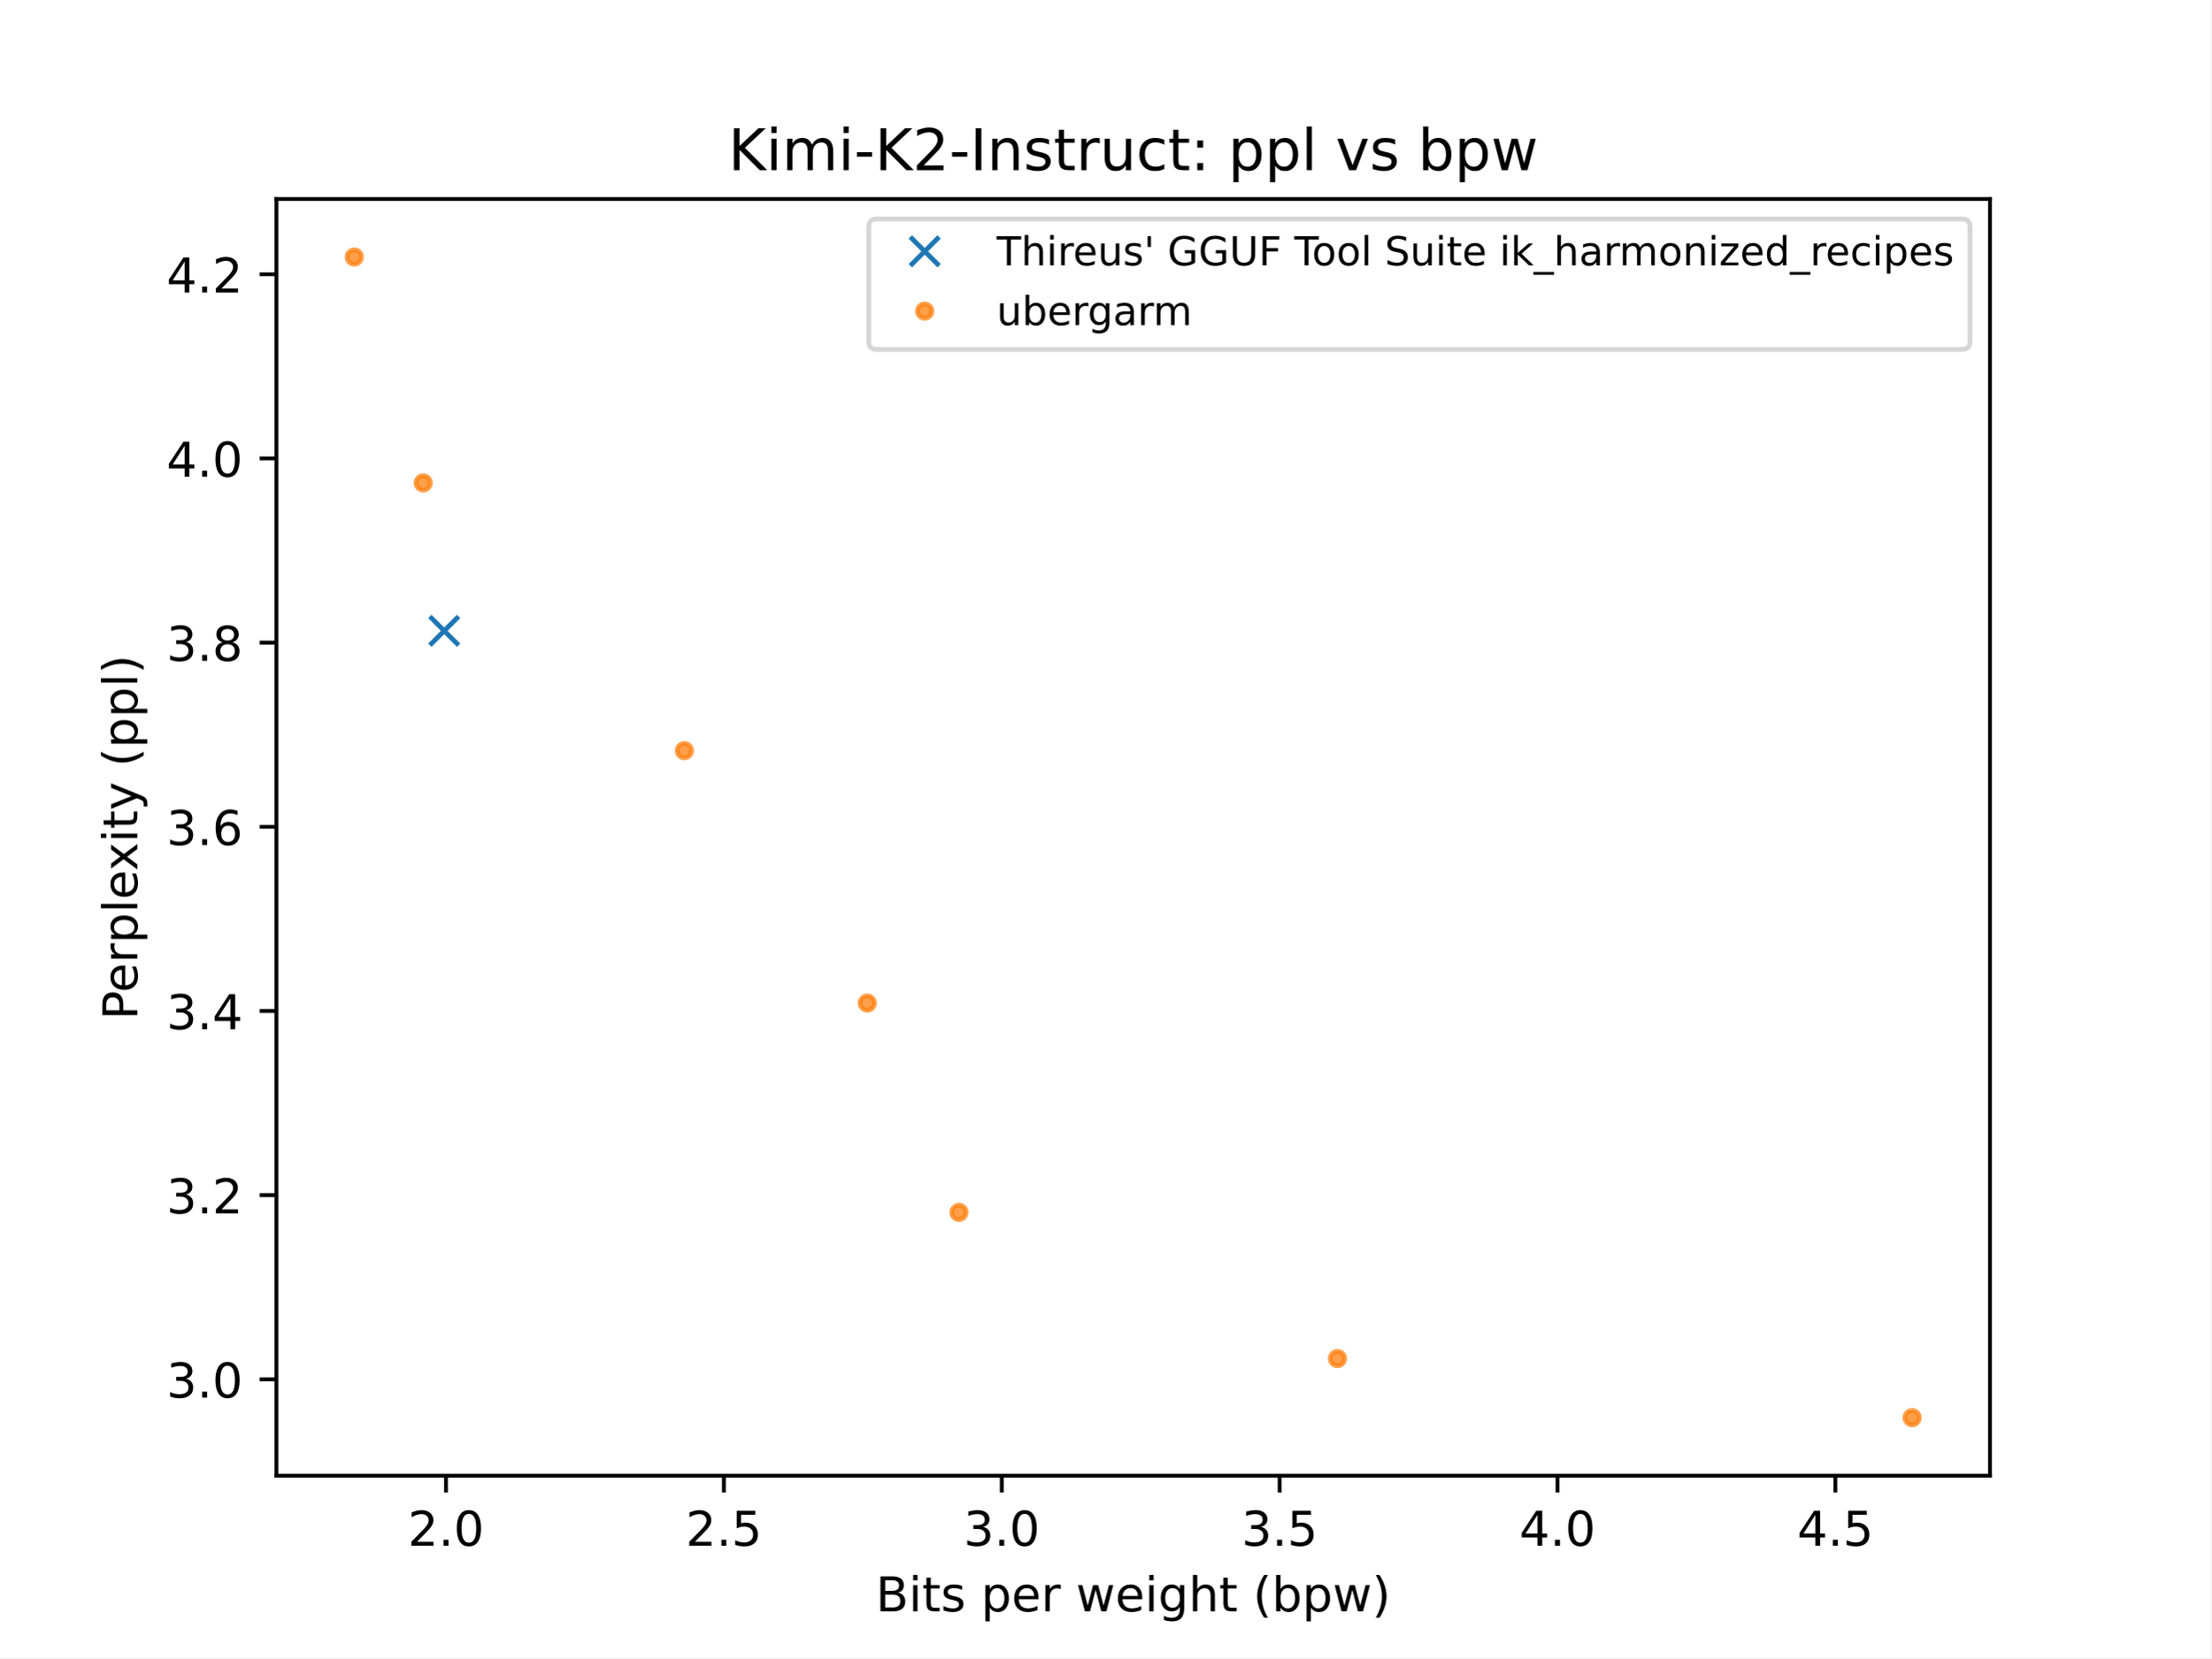
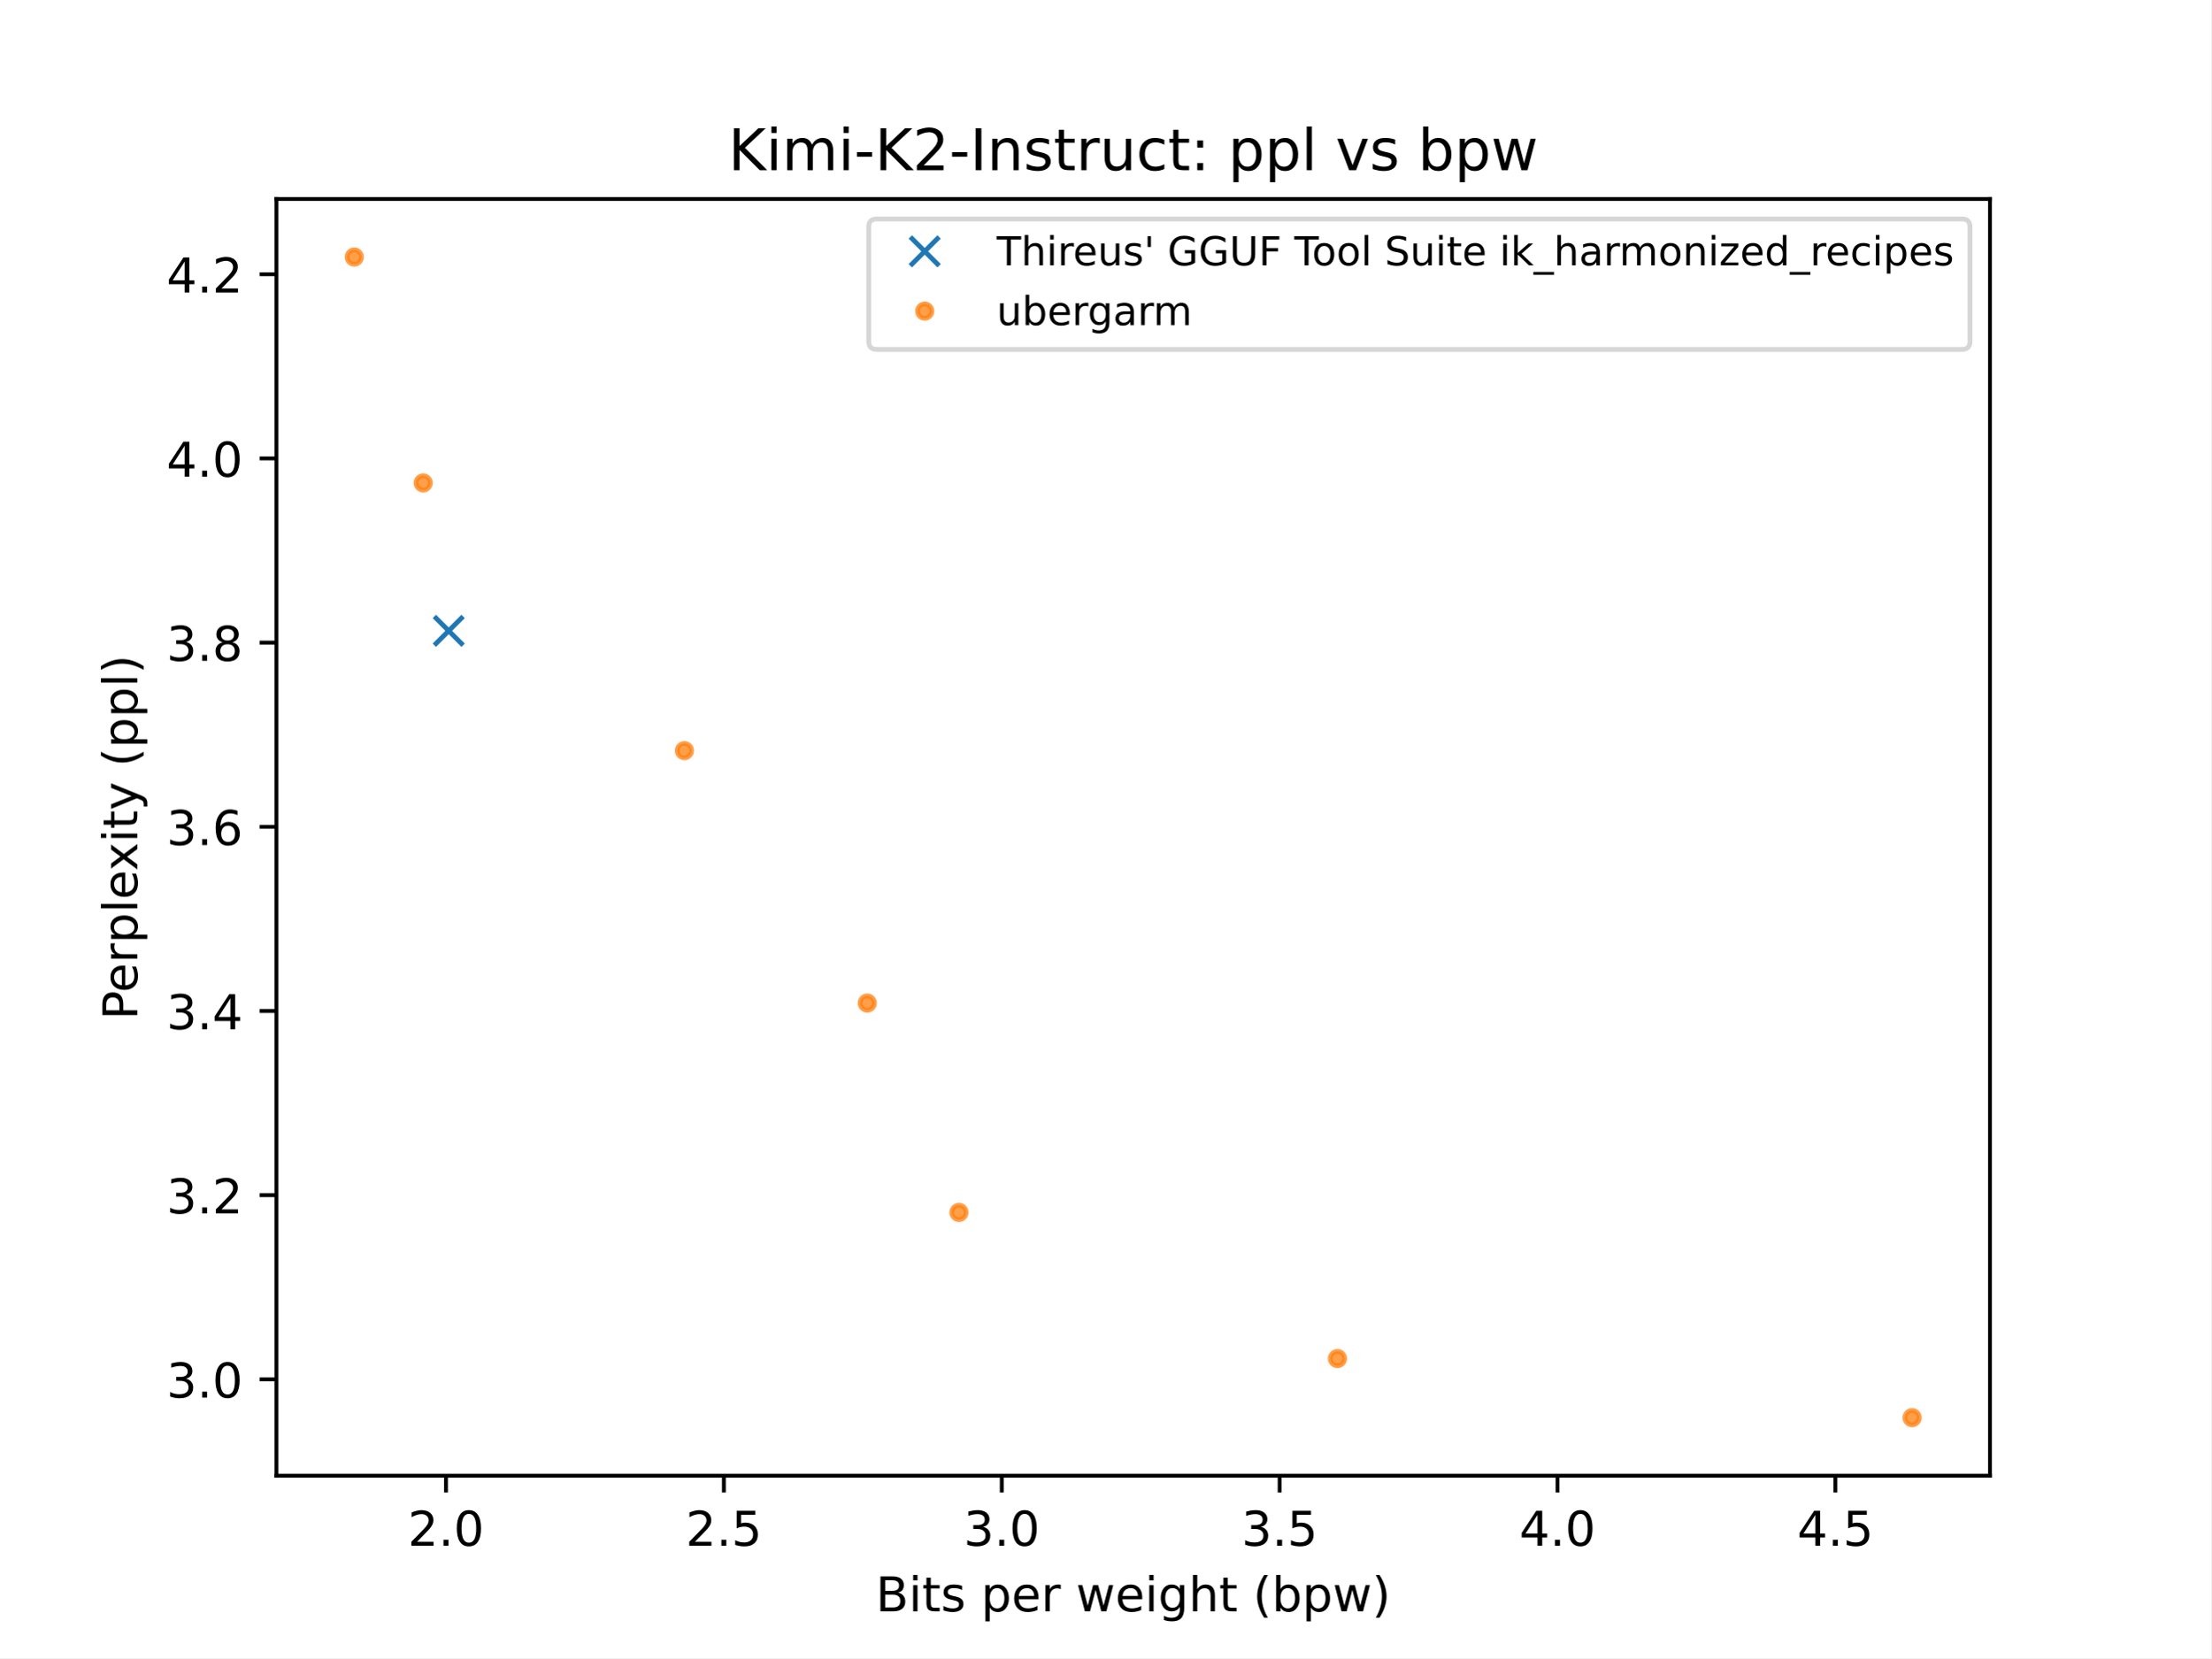
<svg xmlns="http://www.w3.org/2000/svg" xmlns:xlink="http://www.w3.org/1999/xlink" width="460.8pt" height="345.6pt" viewBox="0 0 460.8 345.6" version="1.1">
  <defs>
    <style type="text/css">*{stroke-linejoin: round; stroke-linecap: butt}</style>
  </defs>
  <g id="figure_1">
    <g id="patch_1">
      <path d="M 0 345.6  L 460.8 345.6  L 460.8 0  L 0 0  z " style="fill: #ffffff" />
    </g>
    <g id="axes_1">
      <g id="patch_2">
        <path d="M 57.6 307.584  L 414.72 307.584  L 414.72 41.472  L 57.6 41.472  z " style="fill: #ffffff" />
      </g>
      <g id="line2d_1">
        <defs>
-           <path id="med2772f014" d="M 0 1.5  C 0.398 1.5 0.779 1.342 1.061 1.061  C 1.342 0.779 1.5 0.398 1.5 0  C 1.5 -0.398 1.342 -0.779 1.061 -1.061  C 0.779 -1.342 0.398 -1.5 0 -1.5  C -0.398 -1.5 -0.779 -1.342 -1.061 -1.061  C -1.342 -0.779 -1.5 -0.398 -1.5 0  C -1.5 0.398 -1.342 0.779 -1.061 1.061  C -0.779 1.342 -0.398 1.5 0 1.5  z " style="stroke: #ff7f0e; stroke-opacity: 0.75" />
+           <path id="m430d200ddc" d="M 0 1.5  C 0.398 1.5 0.779 1.342 1.061 1.061  C 1.342 0.779 1.5 0.398 1.5 0  C 1.5 -0.398 1.342 -0.779 1.061 -1.061  C 0.779 -1.342 0.398 -1.5 0 -1.5  C -0.398 -1.5 -0.779 -1.342 -1.061 -1.061  C -1.342 -0.779 -1.5 -0.398 -1.5 0  C -1.5 0.398 -1.342 0.779 -1.061 1.061  C -0.779 1.342 -0.398 1.5 0 1.5  z " style="stroke: #ff7f0e; stroke-opacity: 0.75" />
        </defs>
-         <g clip-path="url(#p6c3a792a05)">
-           <use xlink:href="#med2772f014" x="73.833" y="53.568" style="fill: #ff7f0e; fill-opacity: 0.75; stroke: #ff7f0e; stroke-opacity: 0.75" />
-           <use xlink:href="#med2772f014" x="88.195" y="100.654" style="fill: #ff7f0e; fill-opacity: 0.75; stroke: #ff7f0e; stroke-opacity: 0.75" />
-           <use xlink:href="#med2772f014" x="142.632" y="156.456" style="fill: #ff7f0e; fill-opacity: 0.75; stroke: #ff7f0e; stroke-opacity: 0.75" />
-           <use xlink:href="#med2772f014" x="180.738" y="209.07" style="fill: #ff7f0e; fill-opacity: 0.75; stroke: #ff7f0e; stroke-opacity: 0.75" />
-           <use xlink:href="#med2772f014" x="199.849" y="252.701" style="fill: #ff7f0e; fill-opacity: 0.75; stroke: #ff7f0e; stroke-opacity: 0.75" />
-           <use xlink:href="#med2772f014" x="278.725" y="283.165" style="fill: #ff7f0e; fill-opacity: 0.75; stroke: #ff7f0e; stroke-opacity: 0.75" />
-           <use xlink:href="#med2772f014" x="398.487" y="295.488" style="fill: #ff7f0e; fill-opacity: 0.75; stroke: #ff7f0e; stroke-opacity: 0.75" />
+         <g clip-path="url(#pe4ed2058ed)">
+           <use xlink:href="#m430d200ddc" x="73.833" y="53.568" style="fill: #ff7f0e; fill-opacity: 0.75; stroke: #ff7f0e; stroke-opacity: 0.75" />
+           <use xlink:href="#m430d200ddc" x="88.195" y="100.654" style="fill: #ff7f0e; fill-opacity: 0.75; stroke: #ff7f0e; stroke-opacity: 0.75" />
+           <use xlink:href="#m430d200ddc" x="142.632" y="156.456" style="fill: #ff7f0e; fill-opacity: 0.75; stroke: #ff7f0e; stroke-opacity: 0.75" />
+           <use xlink:href="#m430d200ddc" x="180.738" y="209.07" style="fill: #ff7f0e; fill-opacity: 0.75; stroke: #ff7f0e; stroke-opacity: 0.75" />
+           <use xlink:href="#m430d200ddc" x="199.849" y="252.701" style="fill: #ff7f0e; fill-opacity: 0.75; stroke: #ff7f0e; stroke-opacity: 0.75" />
+           <use xlink:href="#m430d200ddc" x="278.725" y="283.165" style="fill: #ff7f0e; fill-opacity: 0.75; stroke: #ff7f0e; stroke-opacity: 0.75" />
+           <use xlink:href="#m430d200ddc" x="398.487" y="295.488" style="fill: #ff7f0e; fill-opacity: 0.75; stroke: #ff7f0e; stroke-opacity: 0.75" />
        </g>
      </g>
      <g id="matplotlib.axis_1">
        <g id="xtick_1">
          <g id="line2d_2">
            <defs>
-               <path id="m1cbef2deff" d="M 0 0  L 0 3.5  " style="stroke: #000000; stroke-width: 0.8" />
+               <path id="md80b199ee0" d="M 0 0  L 0 3.5  " style="stroke: #000000; stroke-width: 0.8" />
            </defs>
            <g>
-               <use xlink:href="#m1cbef2deff" x="92.944" y="307.584" style="stroke: #000000; stroke-width: 0.8" />
+               <use xlink:href="#md80b199ee0" x="92.944" y="307.584" style="stroke: #000000; stroke-width: 0.8" />
            </g>
          </g>
          <g id="text_1">
            <g transform="translate(84.99212 322.1824) scale(0.1 -0.1)">
              <defs>
                <path id="DejaVuSans-32" d="M 1228 531  L 3431 531  L 3431 0  L 469 0  L 469 531  Q 828 903 1448 1529  Q 2069 2156 2228 2338  Q 2531 2678 2651 2914  Q 2772 3150 2772 3378  Q 2772 3750 2511 3984  Q 2250 4219 1831 4219  Q 1534 4219 1204 4116  Q 875 4013 500 3803  L 500 4441  Q 881 4594 1212 4672  Q 1544 4750 1819 4750  Q 2544 4750 2975 4387  Q 3406 4025 3406 3419  Q 3406 3131 3298 2873  Q 3191 2616 2906 2266  Q 2828 2175 2409 1742  Q 1991 1309 1228 531  z " transform="scale(0.015625)" />
                <path id="DejaVuSans-2e" d="M 684 794  L 1344 794  L 1344 0  L 684 0  L 684 794  z " transform="scale(0.015625)" />
                <path id="DejaVuSans-30" d="M 2034 4250  Q 1547 4250 1301 3770  Q 1056 3291 1056 2328  Q 1056 1369 1301 889  Q 1547 409 2034 409  Q 2525 409 2770 889  Q 3016 1369 3016 2328  Q 3016 3291 2770 3770  Q 2525 4250 2034 4250  z M 2034 4750  Q 2819 4750 3233 4129  Q 3647 3509 3647 2328  Q 3647 1150 3233 529  Q 2819 -91 2034 -91  Q 1250 -91 836 529  Q 422 1150 422 2328  Q 422 3509 836 4129  Q 1250 4750 2034 4750  z " transform="scale(0.015625)" />
              </defs>
              <use xlink:href="#DejaVuSans-32" />
              <use xlink:href="#DejaVuSans-2e" transform="translate(63.62305 0)" />
              <use xlink:href="#DejaVuSans-30" transform="translate(95.41016 0)" />
            </g>
          </g>
        </g>
        <g id="xtick_2">
          <g id="line2d_3">
            <g>
-               <use xlink:href="#m1cbef2deff" x="150.856" y="307.584" style="stroke: #000000; stroke-width: 0.8" />
+               <use xlink:href="#md80b199ee0" x="150.856" y="307.584" style="stroke: #000000; stroke-width: 0.8" />
            </g>
          </g>
          <g id="text_2">
            <g transform="translate(142.9041 322.1824) scale(0.1 -0.1)">
              <defs>
                <path id="DejaVuSans-35" d="M 691 4666  L 3169 4666  L 3169 4134  L 1269 4134  L 1269 2991  Q 1406 3038 1543 3061  Q 1681 3084 1819 3084  Q 2600 3084 3056 2656  Q 3513 2228 3513 1497  Q 3513 744 3044 326  Q 2575 -91 1722 -91  Q 1428 -91 1123 -41  Q 819 9 494 109  L 494 744  Q 775 591 1075 516  Q 1375 441 1709 441  Q 2250 441 2565 725  Q 2881 1009 2881 1497  Q 2881 1984 2565 2268  Q 2250 2553 1709 2553  Q 1456 2553 1204 2497  Q 953 2441 691 2322  L 691 4666  z " transform="scale(0.015625)" />
              </defs>
              <use xlink:href="#DejaVuSans-32" />
              <use xlink:href="#DejaVuSans-2e" transform="translate(63.62305 0)" />
              <use xlink:href="#DejaVuSans-35" transform="translate(95.41016 0)" />
            </g>
          </g>
        </g>
        <g id="xtick_3">
          <g id="line2d_4">
            <g>
-               <use xlink:href="#m1cbef2deff" x="208.768" y="307.584" style="stroke: #000000; stroke-width: 0.8" />
+               <use xlink:href="#md80b199ee0" x="208.768" y="307.584" style="stroke: #000000; stroke-width: 0.8" />
            </g>
          </g>
          <g id="text_3">
            <g transform="translate(200.8161 322.1824) scale(0.1 -0.1)">
              <defs>
                <path id="DejaVuSans-33" d="M 2597 2516  Q 3050 2419 3304 2112  Q 3559 1806 3559 1356  Q 3559 666 3084 287  Q 2609 -91 1734 -91  Q 1441 -91 1130 -33  Q 819 25 488 141  L 488 750  Q 750 597 1062 519  Q 1375 441 1716 441  Q 2309 441 2620 675  Q 2931 909 2931 1356  Q 2931 1769 2642 2001  Q 2353 2234 1838 2234  L 1294 2234  L 1294 2753  L 1863 2753  Q 2328 2753 2575 2939  Q 2822 3125 2822 3475  Q 2822 3834 2567 4026  Q 2313 4219 1838 4219  Q 1578 4219 1281 4162  Q 984 4106 628 3988  L 628 4550  Q 988 4650 1302 4700  Q 1616 4750 1894 4750  Q 2613 4750 3031 4423  Q 3450 4097 3450 3541  Q 3450 3153 3228 2886  Q 3006 2619 2597 2516  z " transform="scale(0.015625)" />
              </defs>
              <use xlink:href="#DejaVuSans-33" />
              <use xlink:href="#DejaVuSans-2e" transform="translate(63.62305 0)" />
              <use xlink:href="#DejaVuSans-30" transform="translate(95.41016 0)" />
            </g>
          </g>
        </g>
        <g id="xtick_4">
          <g id="line2d_5">
            <g>
-               <use xlink:href="#m1cbef2deff" x="266.68" y="307.584" style="stroke: #000000; stroke-width: 0.8" />
+               <use xlink:href="#md80b199ee0" x="266.68" y="307.584" style="stroke: #000000; stroke-width: 0.8" />
            </g>
          </g>
          <g id="text_4">
            <g transform="translate(258.728 322.1824) scale(0.1 -0.1)">
              <use xlink:href="#DejaVuSans-33" />
              <use xlink:href="#DejaVuSans-2e" transform="translate(63.62305 0)" />
              <use xlink:href="#DejaVuSans-35" transform="translate(95.41016 0)" />
            </g>
          </g>
        </g>
        <g id="xtick_5">
          <g id="line2d_6">
            <g>
-               <use xlink:href="#m1cbef2deff" x="324.592" y="307.584" style="stroke: #000000; stroke-width: 0.8" />
+               <use xlink:href="#md80b199ee0" x="324.592" y="307.584" style="stroke: #000000; stroke-width: 0.8" />
            </g>
          </g>
          <g id="text_5">
            <g transform="translate(316.64 322.1824) scale(0.1 -0.1)">
              <defs>
                <path id="DejaVuSans-34" d="M 2419 4116  L 825 1625  L 2419 1625  L 2419 4116  z M 2253 4666  L 3047 4666  L 3047 1625  L 3713 1625  L 3713 1100  L 3047 1100  L 3047 0  L 2419 0  L 2419 1100  L 313 1100  L 313 1709  L 2253 4666  z " transform="scale(0.015625)" />
              </defs>
              <use xlink:href="#DejaVuSans-34" />
              <use xlink:href="#DejaVuSans-2e" transform="translate(63.62305 0)" />
              <use xlink:href="#DejaVuSans-30" transform="translate(95.41016 0)" />
            </g>
          </g>
        </g>
        <g id="xtick_6">
          <g id="line2d_7">
            <g>
-               <use xlink:href="#m1cbef2deff" x="382.504" y="307.584" style="stroke: #000000; stroke-width: 0.8" />
+               <use xlink:href="#md80b199ee0" x="382.504" y="307.584" style="stroke: #000000; stroke-width: 0.8" />
            </g>
          </g>
          <g id="text_6">
            <g transform="translate(374.552 322.1824) scale(0.1 -0.1)">
              <use xlink:href="#DejaVuSans-34" />
              <use xlink:href="#DejaVuSans-2e" transform="translate(63.62305 0)" />
              <use xlink:href="#DejaVuSans-35" transform="translate(95.41016 0)" />
            </g>
          </g>
        </g>
        <g id="text_7">
          <g transform="translate(182.5053 335.8606) scale(0.1 -0.1)">
            <defs>
              <path id="DejaVuSans-42" d="M 1259 2228  L 1259 519  L 2272 519  Q 2781 519 3026 730  Q 3272 941 3272 1375  Q 3272 1813 3026 2020  Q 2781 2228 2272 2228  L 1259 2228  z M 1259 4147  L 1259 2741  L 2194 2741  Q 2656 2741 2882 2914  Q 3109 3088 3109 3444  Q 3109 3797 2882 3972  Q 2656 4147 2194 4147  L 1259 4147  z M 628 4666  L 2241 4666  Q 2963 4666 3353 4366  Q 3744 4066 3744 3513  Q 3744 3084 3544 2831  Q 3344 2578 2956 2516  Q 3422 2416 3680 2098  Q 3938 1781 3938 1306  Q 3938 681 3513 340  Q 3088 0 2303 0  L 628 0  L 628 4666  z " transform="scale(0.015625)" />
              <path id="DejaVuSans-69" d="M 603 3500  L 1178 3500  L 1178 0  L 603 0  L 603 3500  z M 603 4863  L 1178 4863  L 1178 4134  L 603 4134  L 603 4863  z " transform="scale(0.015625)" />
              <path id="DejaVuSans-74" d="M 1172 4494  L 1172 3500  L 2356 3500  L 2356 3053  L 1172 3053  L 1172 1153  Q 1172 725 1289 603  Q 1406 481 1766 481  L 2356 481  L 2356 0  L 1766 0  Q 1100 0 847 248  Q 594 497 594 1153  L 594 3053  L 172 3053  L 172 3500  L 594 3500  L 594 4494  L 1172 4494  z " transform="scale(0.015625)" />
              <path id="DejaVuSans-73" d="M 2834 3397  L 2834 2853  Q 2591 2978 2328 3040  Q 2066 3103 1784 3103  Q 1356 3103 1142 2972  Q 928 2841 928 2578  Q 928 2378 1081 2264  Q 1234 2150 1697 2047  L 1894 2003  Q 2506 1872 2764 1633  Q 3022 1394 3022 966  Q 3022 478 2636 193  Q 2250 -91 1575 -91  Q 1294 -91 989 -36  Q 684 19 347 128  L 347 722  Q 666 556 975 473  Q 1284 391 1588 391  Q 1994 391 2212 530  Q 2431 669 2431 922  Q 2431 1156 2273 1281  Q 2116 1406 1581 1522  L 1381 1569  Q 847 1681 609 1914  Q 372 2147 372 2553  Q 372 3047 722 3315  Q 1072 3584 1716 3584  Q 2034 3584 2315 3537  Q 2597 3491 2834 3397  z " transform="scale(0.015625)" />
              <path id="DejaVuSans-20" transform="scale(0.015625)" />
              <path id="DejaVuSans-70" d="M 1159 525  L 1159 -1331  L 581 -1331  L 581 3500  L 1159 3500  L 1159 2969  Q 1341 3281 1617 3432  Q 1894 3584 2278 3584  Q 2916 3584 3314 3078  Q 3713 2572 3713 1747  Q 3713 922 3314 415  Q 2916 -91 2278 -91  Q 1894 -91 1617 61  Q 1341 213 1159 525  z M 3116 1747  Q 3116 2381 2855 2742  Q 2594 3103 2138 3103  Q 1681 3103 1420 2742  Q 1159 2381 1159 1747  Q 1159 1113 1420 752  Q 1681 391 2138 391  Q 2594 391 2855 752  Q 3116 1113 3116 1747  z " transform="scale(0.015625)" />
              <path id="DejaVuSans-65" d="M 3597 1894  L 3597 1613  L 953 1613  Q 991 1019 1311 708  Q 1631 397 2203 397  Q 2534 397 2845 478  Q 3156 559 3463 722  L 3463 178  Q 3153 47 2828 -22  Q 2503 -91 2169 -91  Q 1331 -91 842 396  Q 353 884 353 1716  Q 353 2575 817 3079  Q 1281 3584 2069 3584  Q 2775 3584 3186 3129  Q 3597 2675 3597 1894  z M 3022 2063  Q 3016 2534 2758 2815  Q 2500 3097 2075 3097  Q 1594 3097 1305 2825  Q 1016 2553 972 2059  L 3022 2063  z " transform="scale(0.015625)" />
              <path id="DejaVuSans-72" d="M 2631 2963  Q 2534 3019 2420 3045  Q 2306 3072 2169 3072  Q 1681 3072 1420 2755  Q 1159 2438 1159 1844  L 1159 0  L 581 0  L 581 3500  L 1159 3500  L 1159 2956  Q 1341 3275 1631 3429  Q 1922 3584 2338 3584  Q 2397 3584 2469 3576  Q 2541 3569 2628 3553  L 2631 2963  z " transform="scale(0.015625)" />
              <path id="DejaVuSans-77" d="M 269 3500  L 844 3500  L 1563 769  L 2278 3500  L 2956 3500  L 3675 769  L 4391 3500  L 4966 3500  L 4050 0  L 3372 0  L 2619 2869  L 1863 0  L 1184 0  L 269 3500  z " transform="scale(0.015625)" />
              <path id="DejaVuSans-67" d="M 2906 1791  Q 2906 2416 2648 2759  Q 2391 3103 1925 3103  Q 1463 3103 1205 2759  Q 947 2416 947 1791  Q 947 1169 1205 825  Q 1463 481 1925 481  Q 2391 481 2648 825  Q 2906 1169 2906 1791  z M 3481 434  Q 3481 -459 3084 -895  Q 2688 -1331 1869 -1331  Q 1566 -1331 1297 -1286  Q 1028 -1241 775 -1147  L 775 -588  Q 1028 -725 1275 -790  Q 1522 -856 1778 -856  Q 2344 -856 2625 -561  Q 2906 -266 2906 331  L 2906 616  Q 2728 306 2450 153  Q 2172 0 1784 0  Q 1141 0 747 490  Q 353 981 353 1791  Q 353 2603 747 3093  Q 1141 3584 1784 3584  Q 2172 3584 2450 3431  Q 2728 3278 2906 2969  L 2906 3500  L 3481 3500  L 3481 434  z " transform="scale(0.015625)" />
              <path id="DejaVuSans-68" d="M 3513 2113  L 3513 0  L 2938 0  L 2938 2094  Q 2938 2591 2744 2837  Q 2550 3084 2163 3084  Q 1697 3084 1428 2787  Q 1159 2491 1159 1978  L 1159 0  L 581 0  L 581 4863  L 1159 4863  L 1159 2956  Q 1366 3272 1645 3428  Q 1925 3584 2291 3584  Q 2894 3584 3203 3211  Q 3513 2838 3513 2113  z " transform="scale(0.015625)" />
              <path id="DejaVuSans-28" d="M 1984 4856  Q 1566 4138 1362 3434  Q 1159 2731 1159 2009  Q 1159 1288 1364 580  Q 1569 -128 1984 -844  L 1484 -844  Q 1016 -109 783 600  Q 550 1309 550 2009  Q 550 2706 781 3412  Q 1013 4119 1484 4856  L 1984 4856  z " transform="scale(0.015625)" />
              <path id="DejaVuSans-62" d="M 3116 1747  Q 3116 2381 2855 2742  Q 2594 3103 2138 3103  Q 1681 3103 1420 2742  Q 1159 2381 1159 1747  Q 1159 1113 1420 752  Q 1681 391 2138 391  Q 2594 391 2855 752  Q 3116 1113 3116 1747  z M 1159 2969  Q 1341 3281 1617 3432  Q 1894 3584 2278 3584  Q 2916 3584 3314 3078  Q 3713 2572 3713 1747  Q 3713 922 3314 415  Q 2916 -91 2278 -91  Q 1894 -91 1617 61  Q 1341 213 1159 525  L 1159 0  L 581 0  L 581 4863  L 1159 4863  L 1159 2969  z " transform="scale(0.015625)" />
              <path id="DejaVuSans-29" d="M 513 4856  L 1013 4856  Q 1481 4119 1714 3412  Q 1947 2706 1947 2009  Q 1947 1309 1714 600  Q 1481 -109 1013 -844  L 513 -844  Q 928 -128 1133 580  Q 1338 1288 1338 2009  Q 1338 2731 1133 3434  Q 928 4138 513 4856  z " transform="scale(0.015625)" />
            </defs>
            <use xlink:href="#DejaVuSans-42" />
            <use xlink:href="#DejaVuSans-69" transform="translate(68.60352 0)" />
            <use xlink:href="#DejaVuSans-74" transform="translate(96.38672 0)" />
            <use xlink:href="#DejaVuSans-73" transform="translate(135.5957 0)" />
            <use xlink:href="#DejaVuSans-20" transform="translate(187.6953 0)" />
            <use xlink:href="#DejaVuSans-70" transform="translate(219.4824 0)" />
            <use xlink:href="#DejaVuSans-65" transform="translate(282.959 0)" />
            <use xlink:href="#DejaVuSans-72" transform="translate(344.4824 0)" />
            <use xlink:href="#DejaVuSans-20" transform="translate(385.5957 0)" />
            <use xlink:href="#DejaVuSans-77" transform="translate(417.3828 0)" />
            <use xlink:href="#DejaVuSans-65" transform="translate(499.1699 0)" />
            <use xlink:href="#DejaVuSans-69" transform="translate(560.6934 0)" />
            <use xlink:href="#DejaVuSans-67" transform="translate(588.4766 0)" />
            <use xlink:href="#DejaVuSans-68" transform="translate(651.9531 0)" />
            <use xlink:href="#DejaVuSans-74" transform="translate(715.332 0)" />
            <use xlink:href="#DejaVuSans-20" transform="translate(754.541 0)" />
            <use xlink:href="#DejaVuSans-28" transform="translate(786.3281 0)" />
            <use xlink:href="#DejaVuSans-62" transform="translate(825.3418 0)" />
            <use xlink:href="#DejaVuSans-70" transform="translate(888.8184 0)" />
            <use xlink:href="#DejaVuSans-77" transform="translate(952.2949 0)" />
            <use xlink:href="#DejaVuSans-29" transform="translate(1034.082 0)" />
          </g>
        </g>
      </g>
      <g id="matplotlib.axis_2">
        <g id="ytick_1">
          <g id="line2d_8">
            <defs>
-               <path id="m634dcb278d" d="M 0 0  L -3.5 0  " style="stroke: #000000; stroke-width: 0.8" />
+               <path id="ma643b6c835" d="M 0 0  L -3.5 0  " style="stroke: #000000; stroke-width: 0.8" />
            </defs>
            <g>
-               <use xlink:href="#m634dcb278d" x="57.6" y="287.503" style="stroke: #000000; stroke-width: 0.8" />
+               <use xlink:href="#ma643b6c835" x="57.6" y="287.503" style="stroke: #000000; stroke-width: 0.8" />
            </g>
          </g>
          <g id="text_8">
            <g transform="translate(34.69687 291.3019) scale(0.1 -0.1)">
              <use xlink:href="#DejaVuSans-33" />
              <use xlink:href="#DejaVuSans-2e" transform="translate(63.62305 0)" />
              <use xlink:href="#DejaVuSans-30" transform="translate(95.41016 0)" />
            </g>
          </g>
        </g>
        <g id="ytick_2">
          <g id="line2d_9">
            <g>
-               <use xlink:href="#m634dcb278d" x="57.6" y="249.112" style="stroke: #000000; stroke-width: 0.8" />
+               <use xlink:href="#ma643b6c835" x="57.6" y="249.112" style="stroke: #000000; stroke-width: 0.8" />
            </g>
          </g>
          <g id="text_9">
            <g transform="translate(34.69687 252.9111) scale(0.1 -0.1)">
              <use xlink:href="#DejaVuSans-33" />
              <use xlink:href="#DejaVuSans-2e" transform="translate(63.62305 0)" />
              <use xlink:href="#DejaVuSans-32" transform="translate(95.41016 0)" />
            </g>
          </g>
        </g>
        <g id="ytick_3">
          <g id="line2d_10">
            <g>
-               <use xlink:href="#m634dcb278d" x="57.6" y="210.721" style="stroke: #000000; stroke-width: 0.8" />
+               <use xlink:href="#ma643b6c835" x="57.6" y="210.721" style="stroke: #000000; stroke-width: 0.8" />
            </g>
          </g>
          <g id="text_10">
            <g transform="translate(34.69687 214.5202) scale(0.1 -0.1)">
              <use xlink:href="#DejaVuSans-33" />
              <use xlink:href="#DejaVuSans-2e" transform="translate(63.62305 0)" />
              <use xlink:href="#DejaVuSans-34" transform="translate(95.41016 0)" />
            </g>
          </g>
        </g>
        <g id="ytick_4">
          <g id="line2d_11">
            <g>
-               <use xlink:href="#m634dcb278d" x="57.6" y="172.33" style="stroke: #000000; stroke-width: 0.8" />
+               <use xlink:href="#ma643b6c835" x="57.6" y="172.33" style="stroke: #000000; stroke-width: 0.8" />
            </g>
          </g>
          <g id="text_11">
            <g transform="translate(34.69687 176.1293) scale(0.1 -0.1)">
              <defs>
                <path id="DejaVuSans-36" d="M 2113 2584  Q 1688 2584 1439 2293  Q 1191 2003 1191 1497  Q 1191 994 1439 701  Q 1688 409 2113 409  Q 2538 409 2786 701  Q 3034 994 3034 1497  Q 3034 2003 2786 2293  Q 2538 2584 2113 2584  z M 3366 4563  L 3366 3988  Q 3128 4100 2886 4159  Q 2644 4219 2406 4219  Q 1781 4219 1451 3797  Q 1122 3375 1075 2522  Q 1259 2794 1537 2939  Q 1816 3084 2150 3084  Q 2853 3084 3261 2657  Q 3669 2231 3669 1497  Q 3669 778 3244 343  Q 2819 -91 2113 -91  Q 1303 -91 875 529  Q 447 1150 447 2328  Q 447 3434 972 4092  Q 1497 4750 2381 4750  Q 2619 4750 2861 4703  Q 3103 4656 3366 4563  z " transform="scale(0.015625)" />
              </defs>
              <use xlink:href="#DejaVuSans-33" />
              <use xlink:href="#DejaVuSans-2e" transform="translate(63.62305 0)" />
              <use xlink:href="#DejaVuSans-36" transform="translate(95.41016 0)" />
            </g>
          </g>
        </g>
        <g id="ytick_5">
          <g id="line2d_12">
            <g>
-               <use xlink:href="#m634dcb278d" x="57.6" y="133.939" style="stroke: #000000; stroke-width: 0.8" />
+               <use xlink:href="#ma643b6c835" x="57.6" y="133.939" style="stroke: #000000; stroke-width: 0.8" />
            </g>
          </g>
          <g id="text_12">
            <g transform="translate(34.69687 137.7385) scale(0.1 -0.1)">
              <defs>
                <path id="DejaVuSans-38" d="M 2034 2216  Q 1584 2216 1326 1975  Q 1069 1734 1069 1313  Q 1069 891 1326 650  Q 1584 409 2034 409  Q 2484 409 2743 651  Q 3003 894 3003 1313  Q 3003 1734 2745 1975  Q 2488 2216 2034 2216  z M 1403 2484  Q 997 2584 770 2862  Q 544 3141 544 3541  Q 544 4100 942 4425  Q 1341 4750 2034 4750  Q 2731 4750 3128 4425  Q 3525 4100 3525 3541  Q 3525 3141 3298 2862  Q 3072 2584 2669 2484  Q 3125 2378 3379 2068  Q 3634 1759 3634 1313  Q 3634 634 3220 271  Q 2806 -91 2034 -91  Q 1263 -91 848 271  Q 434 634 434 1313  Q 434 1759 690 2068  Q 947 2378 1403 2484  z M 1172 3481  Q 1172 3119 1398 2916  Q 1625 2713 2034 2713  Q 2441 2713 2670 2916  Q 2900 3119 2900 3481  Q 2900 3844 2670 4047  Q 2441 4250 2034 4250  Q 1625 4250 1398 4047  Q 1172 3844 1172 3481  z " transform="scale(0.015625)" />
              </defs>
              <use xlink:href="#DejaVuSans-33" />
              <use xlink:href="#DejaVuSans-2e" transform="translate(63.62305 0)" />
              <use xlink:href="#DejaVuSans-38" transform="translate(95.41016 0)" />
            </g>
          </g>
        </g>
        <g id="ytick_6">
          <g id="line2d_13">
            <g>
-               <use xlink:href="#m634dcb278d" x="57.6" y="95.548" style="stroke: #000000; stroke-width: 0.8" />
+               <use xlink:href="#ma643b6c835" x="57.6" y="95.548" style="stroke: #000000; stroke-width: 0.8" />
            </g>
          </g>
          <g id="text_13">
            <g transform="translate(34.69687 99.34762) scale(0.1 -0.1)">
              <use xlink:href="#DejaVuSans-34" />
              <use xlink:href="#DejaVuSans-2e" transform="translate(63.62305 0)" />
              <use xlink:href="#DejaVuSans-30" transform="translate(95.41016 0)" />
            </g>
          </g>
        </g>
        <g id="ytick_7">
          <g id="line2d_14">
            <g>
-               <use xlink:href="#m634dcb278d" x="57.6" y="57.158" style="stroke: #000000; stroke-width: 0.8" />
+               <use xlink:href="#ma643b6c835" x="57.6" y="57.158" style="stroke: #000000; stroke-width: 0.8" />
            </g>
          </g>
          <g id="text_14">
            <g transform="translate(34.69687 60.95676) scale(0.1 -0.1)">
              <use xlink:href="#DejaVuSans-34" />
              <use xlink:href="#DejaVuSans-2e" transform="translate(63.62305 0)" />
              <use xlink:href="#DejaVuSans-32" transform="translate(95.41016 0)" />
            </g>
          </g>
        </g>
        <g id="text_15">
          <g transform="translate(28.61719 212.5421) rotate(-90) scale(0.1 -0.1)">
            <defs>
              <path id="DejaVuSans-50" d="M 1259 4147  L 1259 2394  L 2053 2394  Q 2494 2394 2734 2622  Q 2975 2850 2975 3272  Q 2975 3691 2734 3919  Q 2494 4147 2053 4147  L 1259 4147  z M 628 4666  L 2053 4666  Q 2838 4666 3239 4311  Q 3641 3956 3641 3272  Q 3641 2581 3239 2228  Q 2838 1875 2053 1875  L 1259 1875  L 1259 0  L 628 0  L 628 4666  z " transform="scale(0.015625)" />
              <path id="DejaVuSans-6c" d="M 603 4863  L 1178 4863  L 1178 0  L 603 0  L 603 4863  z " transform="scale(0.015625)" />
              <path id="DejaVuSans-78" d="M 3513 3500  L 2247 1797  L 3578 0  L 2900 0  L 1881 1375  L 863 0  L 184 0  L 1544 1831  L 300 3500  L 978 3500  L 1906 2253  L 2834 3500  L 3513 3500  z " transform="scale(0.015625)" />
              <path id="DejaVuSans-79" d="M 2059 -325  Q 1816 -950 1584 -1140  Q 1353 -1331 966 -1331  L 506 -1331  L 506 -850  L 844 -850  Q 1081 -850 1212 -737  Q 1344 -625 1503 -206  L 1606 56  L 191 3500  L 800 3500  L 1894 763  L 2988 3500  L 3597 3500  L 2059 -325  z " transform="scale(0.015625)" />
            </defs>
            <use xlink:href="#DejaVuSans-50" />
            <use xlink:href="#DejaVuSans-65" transform="translate(56.67773 0)" />
            <use xlink:href="#DejaVuSans-72" transform="translate(118.2012 0)" />
            <use xlink:href="#DejaVuSans-70" transform="translate(159.3145 0)" />
            <use xlink:href="#DejaVuSans-6c" transform="translate(222.791 0)" />
            <use xlink:href="#DejaVuSans-65" transform="translate(250.5742 0)" />
            <use xlink:href="#DejaVuSans-78" transform="translate(310.3477 0)" />
            <use xlink:href="#DejaVuSans-69" transform="translate(369.5273 0)" />
            <use xlink:href="#DejaVuSans-74" transform="translate(397.3105 0)" />
            <use xlink:href="#DejaVuSans-79" transform="translate(436.5195 0)" />
            <use xlink:href="#DejaVuSans-20" transform="translate(495.6992 0)" />
            <use xlink:href="#DejaVuSans-28" transform="translate(527.4863 0)" />
            <use xlink:href="#DejaVuSans-70" transform="translate(566.5 0)" />
            <use xlink:href="#DejaVuSans-70" transform="translate(629.9766 0)" />
            <use xlink:href="#DejaVuSans-6c" transform="translate(693.4531 0)" />
            <use xlink:href="#DejaVuSans-29" transform="translate(721.2363 0)" />
          </g>
        </g>
      </g>
      <g id="line2d_15">
        <defs>
-           <path id="mb78f4445e5" d="M -3 3  L 3 -3  M -3 -3  L 3 3  " style="stroke: #1f77b4" />
+           <path id="m05977c775b" d="M -3 3  L 3 -3  M -3 -3  L 3 3  " style="stroke: #1f77b4" />
        </defs>
-         <g clip-path="url(#p6c3a792a05)">
-           <use xlink:href="#mb78f4445e5" x="92.573" y="131.482" style="fill: #1f77b4; stroke: #1f77b4" />
+         <g clip-path="url(#pe4ed2058ed)">
+           <use xlink:href="#m05977c775b" x="93.511" y="131.482" style="fill: #1f77b4; stroke: #1f77b4" />
        </g>
      </g>
      <g id="patch_3">
        <path d="M 57.6 307.584  L 57.6 41.472  " style="fill: none; stroke: #000000; stroke-width: 0.8; stroke-linejoin: miter; stroke-linecap: square" />
      </g>
      <g id="patch_4">
        <path d="M 414.72 307.584  L 414.72 41.472  " style="fill: none; stroke: #000000; stroke-width: 0.8; stroke-linejoin: miter; stroke-linecap: square" />
      </g>
      <g id="patch_5">
        <path d="M 57.6 307.584  L 414.72 307.584  " style="fill: none; stroke: #000000; stroke-width: 0.8; stroke-linejoin: miter; stroke-linecap: square" />
      </g>
      <g id="patch_6">
        <path d="M 57.6 41.472  L 414.72 41.472  " style="fill: none; stroke: #000000; stroke-width: 0.8; stroke-linejoin: miter; stroke-linecap: square" />
      </g>
      <g id="text_16">
        <g transform="translate(151.7663 35.472) scale(0.12 -0.12)">
          <defs>
            <path id="DejaVuSans-4b" d="M 628 4666  L 1259 4666  L 1259 2694  L 3353 4666  L 4166 4666  L 1850 2491  L 4331 0  L 3500 0  L 1259 2247  L 1259 0  L 628 0  L 628 4666  z " transform="scale(0.015625)" />
            <path id="DejaVuSans-6d" d="M 3328 2828  Q 3544 3216 3844 3400  Q 4144 3584 4550 3584  Q 5097 3584 5394 3201  Q 5691 2819 5691 2113  L 5691 0  L 5113 0  L 5113 2094  Q 5113 2597 4934 2840  Q 4756 3084 4391 3084  Q 3944 3084 3684 2787  Q 3425 2491 3425 1978  L 3425 0  L 2847 0  L 2847 2094  Q 2847 2600 2669 2842  Q 2491 3084 2119 3084  Q 1678 3084 1418 2786  Q 1159 2488 1159 1978  L 1159 0  L 581 0  L 581 3500  L 1159 3500  L 1159 2956  Q 1356 3278 1631 3431  Q 1906 3584 2284 3584  Q 2666 3584 2933 3390  Q 3200 3197 3328 2828  z " transform="scale(0.015625)" />
            <path id="DejaVuSans-2d" d="M 313 2009  L 1997 2009  L 1997 1497  L 313 1497  L 313 2009  z " transform="scale(0.015625)" />
            <path id="DejaVuSans-49" d="M 628 4666  L 1259 4666  L 1259 0  L 628 0  L 628 4666  z " transform="scale(0.015625)" />
            <path id="DejaVuSans-6e" d="M 3513 2113  L 3513 0  L 2938 0  L 2938 2094  Q 2938 2591 2744 2837  Q 2550 3084 2163 3084  Q 1697 3084 1428 2787  Q 1159 2491 1159 1978  L 1159 0  L 581 0  L 581 3500  L 1159 3500  L 1159 2956  Q 1366 3272 1645 3428  Q 1925 3584 2291 3584  Q 2894 3584 3203 3211  Q 3513 2838 3513 2113  z " transform="scale(0.015625)" />
            <path id="DejaVuSans-75" d="M 544 1381  L 544 3500  L 1119 3500  L 1119 1403  Q 1119 906 1312 657  Q 1506 409 1894 409  Q 2359 409 2629 706  Q 2900 1003 2900 1516  L 2900 3500  L 3475 3500  L 3475 0  L 2900 0  L 2900 538  Q 2691 219 2414 64  Q 2138 -91 1772 -91  Q 1169 -91 856 284  Q 544 659 544 1381  z M 1991 3584  L 1991 3584  z " transform="scale(0.015625)" />
            <path id="DejaVuSans-63" d="M 3122 3366  L 3122 2828  Q 2878 2963 2633 3030  Q 2388 3097 2138 3097  Q 1578 3097 1268 2742  Q 959 2388 959 1747  Q 959 1106 1268 751  Q 1578 397 2138 397  Q 2388 397 2633 464  Q 2878 531 3122 666  L 3122 134  Q 2881 22 2623 -34  Q 2366 -91 2075 -91  Q 1284 -91 818 406  Q 353 903 353 1747  Q 353 2603 823 3093  Q 1294 3584 2113 3584  Q 2378 3584 2631 3529  Q 2884 3475 3122 3366  z " transform="scale(0.015625)" />
            <path id="DejaVuSans-3a" d="M 750 794  L 1409 794  L 1409 0  L 750 0  L 750 794  z M 750 3309  L 1409 3309  L 1409 2516  L 750 2516  L 750 3309  z " transform="scale(0.015625)" />
            <path id="DejaVuSans-76" d="M 191 3500  L 800 3500  L 1894 563  L 2988 3500  L 3597 3500  L 2284 0  L 1503 0  L 191 3500  z " transform="scale(0.015625)" />
          </defs>
          <use xlink:href="#DejaVuSans-4b" />
          <use xlink:href="#DejaVuSans-69" transform="translate(65.57617 0)" />
          <use xlink:href="#DejaVuSans-6d" transform="translate(93.35938 0)" />
          <use xlink:href="#DejaVuSans-69" transform="translate(190.7715 0)" />
          <use xlink:href="#DejaVuSans-2d" transform="translate(218.5547 0)" />
          <use xlink:href="#DejaVuSans-4b" transform="translate(254.6387 0)" />
          <use xlink:href="#DejaVuSans-32" transform="translate(320.2148 0)" />
          <use xlink:href="#DejaVuSans-2d" transform="translate(383.8379 0)" />
          <use xlink:href="#DejaVuSans-49" transform="translate(419.9219 0)" />
          <use xlink:href="#DejaVuSans-6e" transform="translate(449.4141 0)" />
          <use xlink:href="#DejaVuSans-73" transform="translate(512.793 0)" />
          <use xlink:href="#DejaVuSans-74" transform="translate(564.8926 0)" />
          <use xlink:href="#DejaVuSans-72" transform="translate(604.1016 0)" />
          <use xlink:href="#DejaVuSans-75" transform="translate(645.2148 0)" />
          <use xlink:href="#DejaVuSans-63" transform="translate(708.5938 0)" />
          <use xlink:href="#DejaVuSans-74" transform="translate(763.5742 0)" />
          <use xlink:href="#DejaVuSans-3a" transform="translate(802.7832 0)" />
          <use xlink:href="#DejaVuSans-20" transform="translate(836.4746 0)" />
          <use xlink:href="#DejaVuSans-70" transform="translate(868.2617 0)" />
          <use xlink:href="#DejaVuSans-70" transform="translate(931.7383 0)" />
          <use xlink:href="#DejaVuSans-6c" transform="translate(995.2148 0)" />
          <use xlink:href="#DejaVuSans-20" transform="translate(1022.998 0)" />
          <use xlink:href="#DejaVuSans-76" transform="translate(1054.785 0)" />
          <use xlink:href="#DejaVuSans-73" transform="translate(1113.965 0)" />
          <use xlink:href="#DejaVuSans-20" transform="translate(1166.064 0)" />
          <use xlink:href="#DejaVuSans-62" transform="translate(1197.852 0)" />
          <use xlink:href="#DejaVuSans-70" transform="translate(1261.328 0)" />
          <use xlink:href="#DejaVuSans-77" transform="translate(1324.805 0)" />
        </g>
      </g>
      <g id="legend_1">
        <g id="patch_7">
          <path d="M 182.713 72.821  L 408.889 72.821  Q 410.555 72.821 410.555 71.155  L 410.555 47.303  Q 410.555 45.637 408.889 45.637  L 182.713 45.637  Q 181.047 45.637 181.047 47.303  L 181.047 71.155  Q 181.047 72.821 182.713 72.821  z " style="fill: #ffffff; opacity: 0.8; stroke: #cccccc; stroke-linejoin: miter" />
        </g>
        <g id="line2d_16">
          <g>
-             <use xlink:href="#mb78f4445e5" x="192.709" y="52.383" style="fill: #1f77b4; stroke: #1f77b4" />
+             <use xlink:href="#m05977c775b" x="192.709" y="52.383" style="fill: #1f77b4; stroke: #1f77b4" />
          </g>
        </g>
        <g id="text_17">
          <g transform="translate(207.7026 55.2985) scale(0.0833 -0.0833)">
            <defs>
              <path id="DejaVuSans-54" d="M -19 4666  L 3928 4666  L 3928 4134  L 2272 4134  L 2272 0  L 1638 0  L 1638 4134  L -19 4134  L -19 4666  z " transform="scale(0.015625)" />
              <path id="DejaVuSans-27" d="M 1147 4666  L 1147 2931  L 616 2931  L 616 4666  L 1147 4666  z " transform="scale(0.015625)" />
              <path id="DejaVuSans-47" d="M 3809 666  L 3809 1919  L 2778 1919  L 2778 2438  L 4434 2438  L 4434 434  Q 4069 175 3628 42  Q 3188 -91 2688 -91  Q 1594 -91 976 548  Q 359 1188 359 2328  Q 359 3472 976 4111  Q 1594 4750 2688 4750  Q 3144 4750 3555 4637  Q 3966 4525 4313 4306  L 4313 3634  Q 3963 3931 3569 4081  Q 3175 4231 2741 4231  Q 1884 4231 1454 3753  Q 1025 3275 1025 2328  Q 1025 1384 1454 906  Q 1884 428 2741 428  Q 3075 428 3337 486  Q 3600 544 3809 666  z " transform="scale(0.015625)" />
              <path id="DejaVuSans-55" d="M 556 4666  L 1191 4666  L 1191 1831  Q 1191 1081 1462 751  Q 1734 422 2344 422  Q 2950 422 3222 751  Q 3494 1081 3494 1831  L 3494 4666  L 4128 4666  L 4128 1753  Q 4128 841 3676 375  Q 3225 -91 2344 -91  Q 1459 -91 1007 375  Q 556 841 556 1753  L 556 4666  z " transform="scale(0.015625)" />
              <path id="DejaVuSans-46" d="M 628 4666  L 3309 4666  L 3309 4134  L 1259 4134  L 1259 2759  L 3109 2759  L 3109 2228  L 1259 2228  L 1259 0  L 628 0  L 628 4666  z " transform="scale(0.015625)" />
              <path id="DejaVuSans-6f" d="M 1959 3097  Q 1497 3097 1228 2736  Q 959 2375 959 1747  Q 959 1119 1226 758  Q 1494 397 1959 397  Q 2419 397 2687 759  Q 2956 1122 2956 1747  Q 2956 2369 2687 2733  Q 2419 3097 1959 3097  z M 1959 3584  Q 2709 3584 3137 3096  Q 3566 2609 3566 1747  Q 3566 888 3137 398  Q 2709 -91 1959 -91  Q 1206 -91 779 398  Q 353 888 353 1747  Q 353 2609 779 3096  Q 1206 3584 1959 3584  z " transform="scale(0.015625)" />
              <path id="DejaVuSans-53" d="M 3425 4513  L 3425 3897  Q 3066 4069 2747 4153  Q 2428 4238 2131 4238  Q 1616 4238 1336 4038  Q 1056 3838 1056 3469  Q 1056 3159 1242 3001  Q 1428 2844 1947 2747  L 2328 2669  Q 3034 2534 3370 2195  Q 3706 1856 3706 1288  Q 3706 609 3251 259  Q 2797 -91 1919 -91  Q 1588 -91 1214 -16  Q 841 59 441 206  L 441 856  Q 825 641 1194 531  Q 1563 422 1919 422  Q 2459 422 2753 634  Q 3047 847 3047 1241  Q 3047 1584 2836 1778  Q 2625 1972 2144 2069  L 1759 2144  Q 1053 2284 737 2584  Q 422 2884 422 3419  Q 422 4038 858 4394  Q 1294 4750 2059 4750  Q 2388 4750 2728 4690  Q 3069 4631 3425 4513  z " transform="scale(0.015625)" />
              <path id="DejaVuSans-6b" d="M 581 4863  L 1159 4863  L 1159 1991  L 2875 3500  L 3609 3500  L 1753 1863  L 3688 0  L 2938 0  L 1159 1709  L 1159 0  L 581 0  L 581 4863  z " transform="scale(0.015625)" />
              <path id="DejaVuSans-5f" d="M 3263 -1063  L 3263 -1509  L -63 -1509  L -63 -1063  L 3263 -1063  z " transform="scale(0.015625)" />
              <path id="DejaVuSans-61" d="M 2194 1759  Q 1497 1759 1228 1600  Q 959 1441 959 1056  Q 959 750 1161 570  Q 1363 391 1709 391  Q 2188 391 2477 730  Q 2766 1069 2766 1631  L 2766 1759  L 2194 1759  z M 3341 1997  L 3341 0  L 2766 0  L 2766 531  Q 2569 213 2275 61  Q 1981 -91 1556 -91  Q 1019 -91 701 211  Q 384 513 384 1019  Q 384 1609 779 1909  Q 1175 2209 1959 2209  L 2766 2209  L 2766 2266  Q 2766 2663 2505 2880  Q 2244 3097 1772 3097  Q 1472 3097 1187 3025  Q 903 2953 641 2809  L 641 3341  Q 956 3463 1253 3523  Q 1550 3584 1831 3584  Q 2591 3584 2966 3190  Q 3341 2797 3341 1997  z " transform="scale(0.015625)" />
              <path id="DejaVuSans-7a" d="M 353 3500  L 3084 3500  L 3084 2975  L 922 459  L 3084 459  L 3084 0  L 275 0  L 275 525  L 2438 3041  L 353 3041  L 353 3500  z " transform="scale(0.015625)" />
              <path id="DejaVuSans-64" d="M 2906 2969  L 2906 4863  L 3481 4863  L 3481 0  L 2906 0  L 2906 525  Q 2725 213 2448 61  Q 2172 -91 1784 -91  Q 1150 -91 751 415  Q 353 922 353 1747  Q 353 2572 751 3078  Q 1150 3584 1784 3584  Q 2172 3584 2448 3432  Q 2725 3281 2906 2969  z M 947 1747  Q 947 1113 1208 752  Q 1469 391 1925 391  Q 2381 391 2643 752  Q 2906 1113 2906 1747  Q 2906 2381 2643 2742  Q 2381 3103 1925 3103  Q 1469 3103 1208 2742  Q 947 2381 947 1747  z " transform="scale(0.015625)" />
            </defs>
            <use xlink:href="#DejaVuSans-54" />
            <use xlink:href="#DejaVuSans-68" transform="translate(61.08398 0)" />
            <use xlink:href="#DejaVuSans-69" transform="translate(124.4629 0)" />
            <use xlink:href="#DejaVuSans-72" transform="translate(152.2461 0)" />
            <use xlink:href="#DejaVuSans-65" transform="translate(191.1094 0)" />
            <use xlink:href="#DejaVuSans-75" transform="translate(252.6328 0)" />
            <use xlink:href="#DejaVuSans-73" transform="translate(316.0117 0)" />
            <use xlink:href="#DejaVuSans-27" transform="translate(368.1113 0)" />
            <use xlink:href="#DejaVuSans-20" transform="translate(395.6016 0)" />
            <use xlink:href="#DejaVuSans-47" transform="translate(427.3887 0)" />
            <use xlink:href="#DejaVuSans-47" transform="translate(504.8789 0)" />
            <use xlink:href="#DejaVuSans-55" transform="translate(582.3691 0)" />
            <use xlink:href="#DejaVuSans-46" transform="translate(655.5625 0)" />
            <use xlink:href="#DejaVuSans-20" transform="translate(713.082 0)" />
            <use xlink:href="#DejaVuSans-54" transform="translate(744.8691 0)" />
            <use xlink:href="#DejaVuSans-6f" transform="translate(788.9531 0)" />
            <use xlink:href="#DejaVuSans-6f" transform="translate(850.1348 0)" />
            <use xlink:href="#DejaVuSans-6c" transform="translate(911.3164 0)" />
            <use xlink:href="#DejaVuSans-20" transform="translate(939.0996 0)" />
            <use xlink:href="#DejaVuSans-53" transform="translate(970.8867 0)" />
            <use xlink:href="#DejaVuSans-75" transform="translate(1034.363 0)" />
            <use xlink:href="#DejaVuSans-69" transform="translate(1097.742 0)" />
            <use xlink:href="#DejaVuSans-74" transform="translate(1125.525 0)" />
            <use xlink:href="#DejaVuSans-65" transform="translate(1164.734 0)" />
            <use xlink:href="#DejaVuSans-20" transform="translate(1226.258 0)" />
            <use xlink:href="#DejaVuSans-69" transform="translate(1258.045 0)" />
            <use xlink:href="#DejaVuSans-6b" transform="translate(1285.828 0)" />
            <use xlink:href="#DejaVuSans-5f" transform="translate(1343.738 0)" />
            <use xlink:href="#DejaVuSans-68" transform="translate(1393.738 0)" />
            <use xlink:href="#DejaVuSans-61" transform="translate(1457.117 0)" />
            <use xlink:href="#DejaVuSans-72" transform="translate(1518.396 0)" />
            <use xlink:href="#DejaVuSans-6d" transform="translate(1557.76 0)" />
            <use xlink:href="#DejaVuSans-6f" transform="translate(1655.172 0)" />
            <use xlink:href="#DejaVuSans-6e" transform="translate(1716.354 0)" />
            <use xlink:href="#DejaVuSans-69" transform="translate(1779.732 0)" />
            <use xlink:href="#DejaVuSans-7a" transform="translate(1807.516 0)" />
            <use xlink:href="#DejaVuSans-65" transform="translate(1860.006 0)" />
            <use xlink:href="#DejaVuSans-64" transform="translate(1921.529 0)" />
            <use xlink:href="#DejaVuSans-5f" transform="translate(1985.006 0)" />
            <use xlink:href="#DejaVuSans-72" transform="translate(2035.006 0)" />
            <use xlink:href="#DejaVuSans-65" transform="translate(2073.869 0)" />
            <use xlink:href="#DejaVuSans-63" transform="translate(2135.393 0)" />
            <use xlink:href="#DejaVuSans-69" transform="translate(2190.373 0)" />
            <use xlink:href="#DejaVuSans-70" transform="translate(2218.156 0)" />
            <use xlink:href="#DejaVuSans-65" transform="translate(2281.633 0)" />
            <use xlink:href="#DejaVuSans-73" transform="translate(2343.156 0)" />
          </g>
        </g>
        <g id="line2d_17">
          <g>
-             <use xlink:href="#med2772f014" x="192.709" y="64.842" style="fill: #ff7f0e; fill-opacity: 0.75; stroke: #ff7f0e; stroke-opacity: 0.75" />
+             <use xlink:href="#m430d200ddc" x="192.709" y="64.842" style="fill: #ff7f0e; fill-opacity: 0.75; stroke: #ff7f0e; stroke-opacity: 0.75" />
          </g>
        </g>
        <g id="text_18">
          <g transform="translate(207.7026 67.75705) scale(0.0833 -0.0833)">
            <use xlink:href="#DejaVuSans-75" />
            <use xlink:href="#DejaVuSans-62" transform="translate(63.37891 0)" />
            <use xlink:href="#DejaVuSans-65" transform="translate(126.8555 0)" />
            <use xlink:href="#DejaVuSans-72" transform="translate(188.3789 0)" />
            <use xlink:href="#DejaVuSans-67" transform="translate(227.7422 0)" />
            <use xlink:href="#DejaVuSans-61" transform="translate(291.2188 0)" />
            <use xlink:href="#DejaVuSans-72" transform="translate(352.498 0)" />
            <use xlink:href="#DejaVuSans-6d" transform="translate(391.8613 0)" />
          </g>
        </g>
      </g>
    </g>
  </g>
  <defs>
-     <clipPath id="p6c3a792a05">
+     <clipPath id="pe4ed2058ed">
      <rect x="57.6" y="41.472" width="357.12" height="266.112" />
    </clipPath>
  </defs>
</svg>
